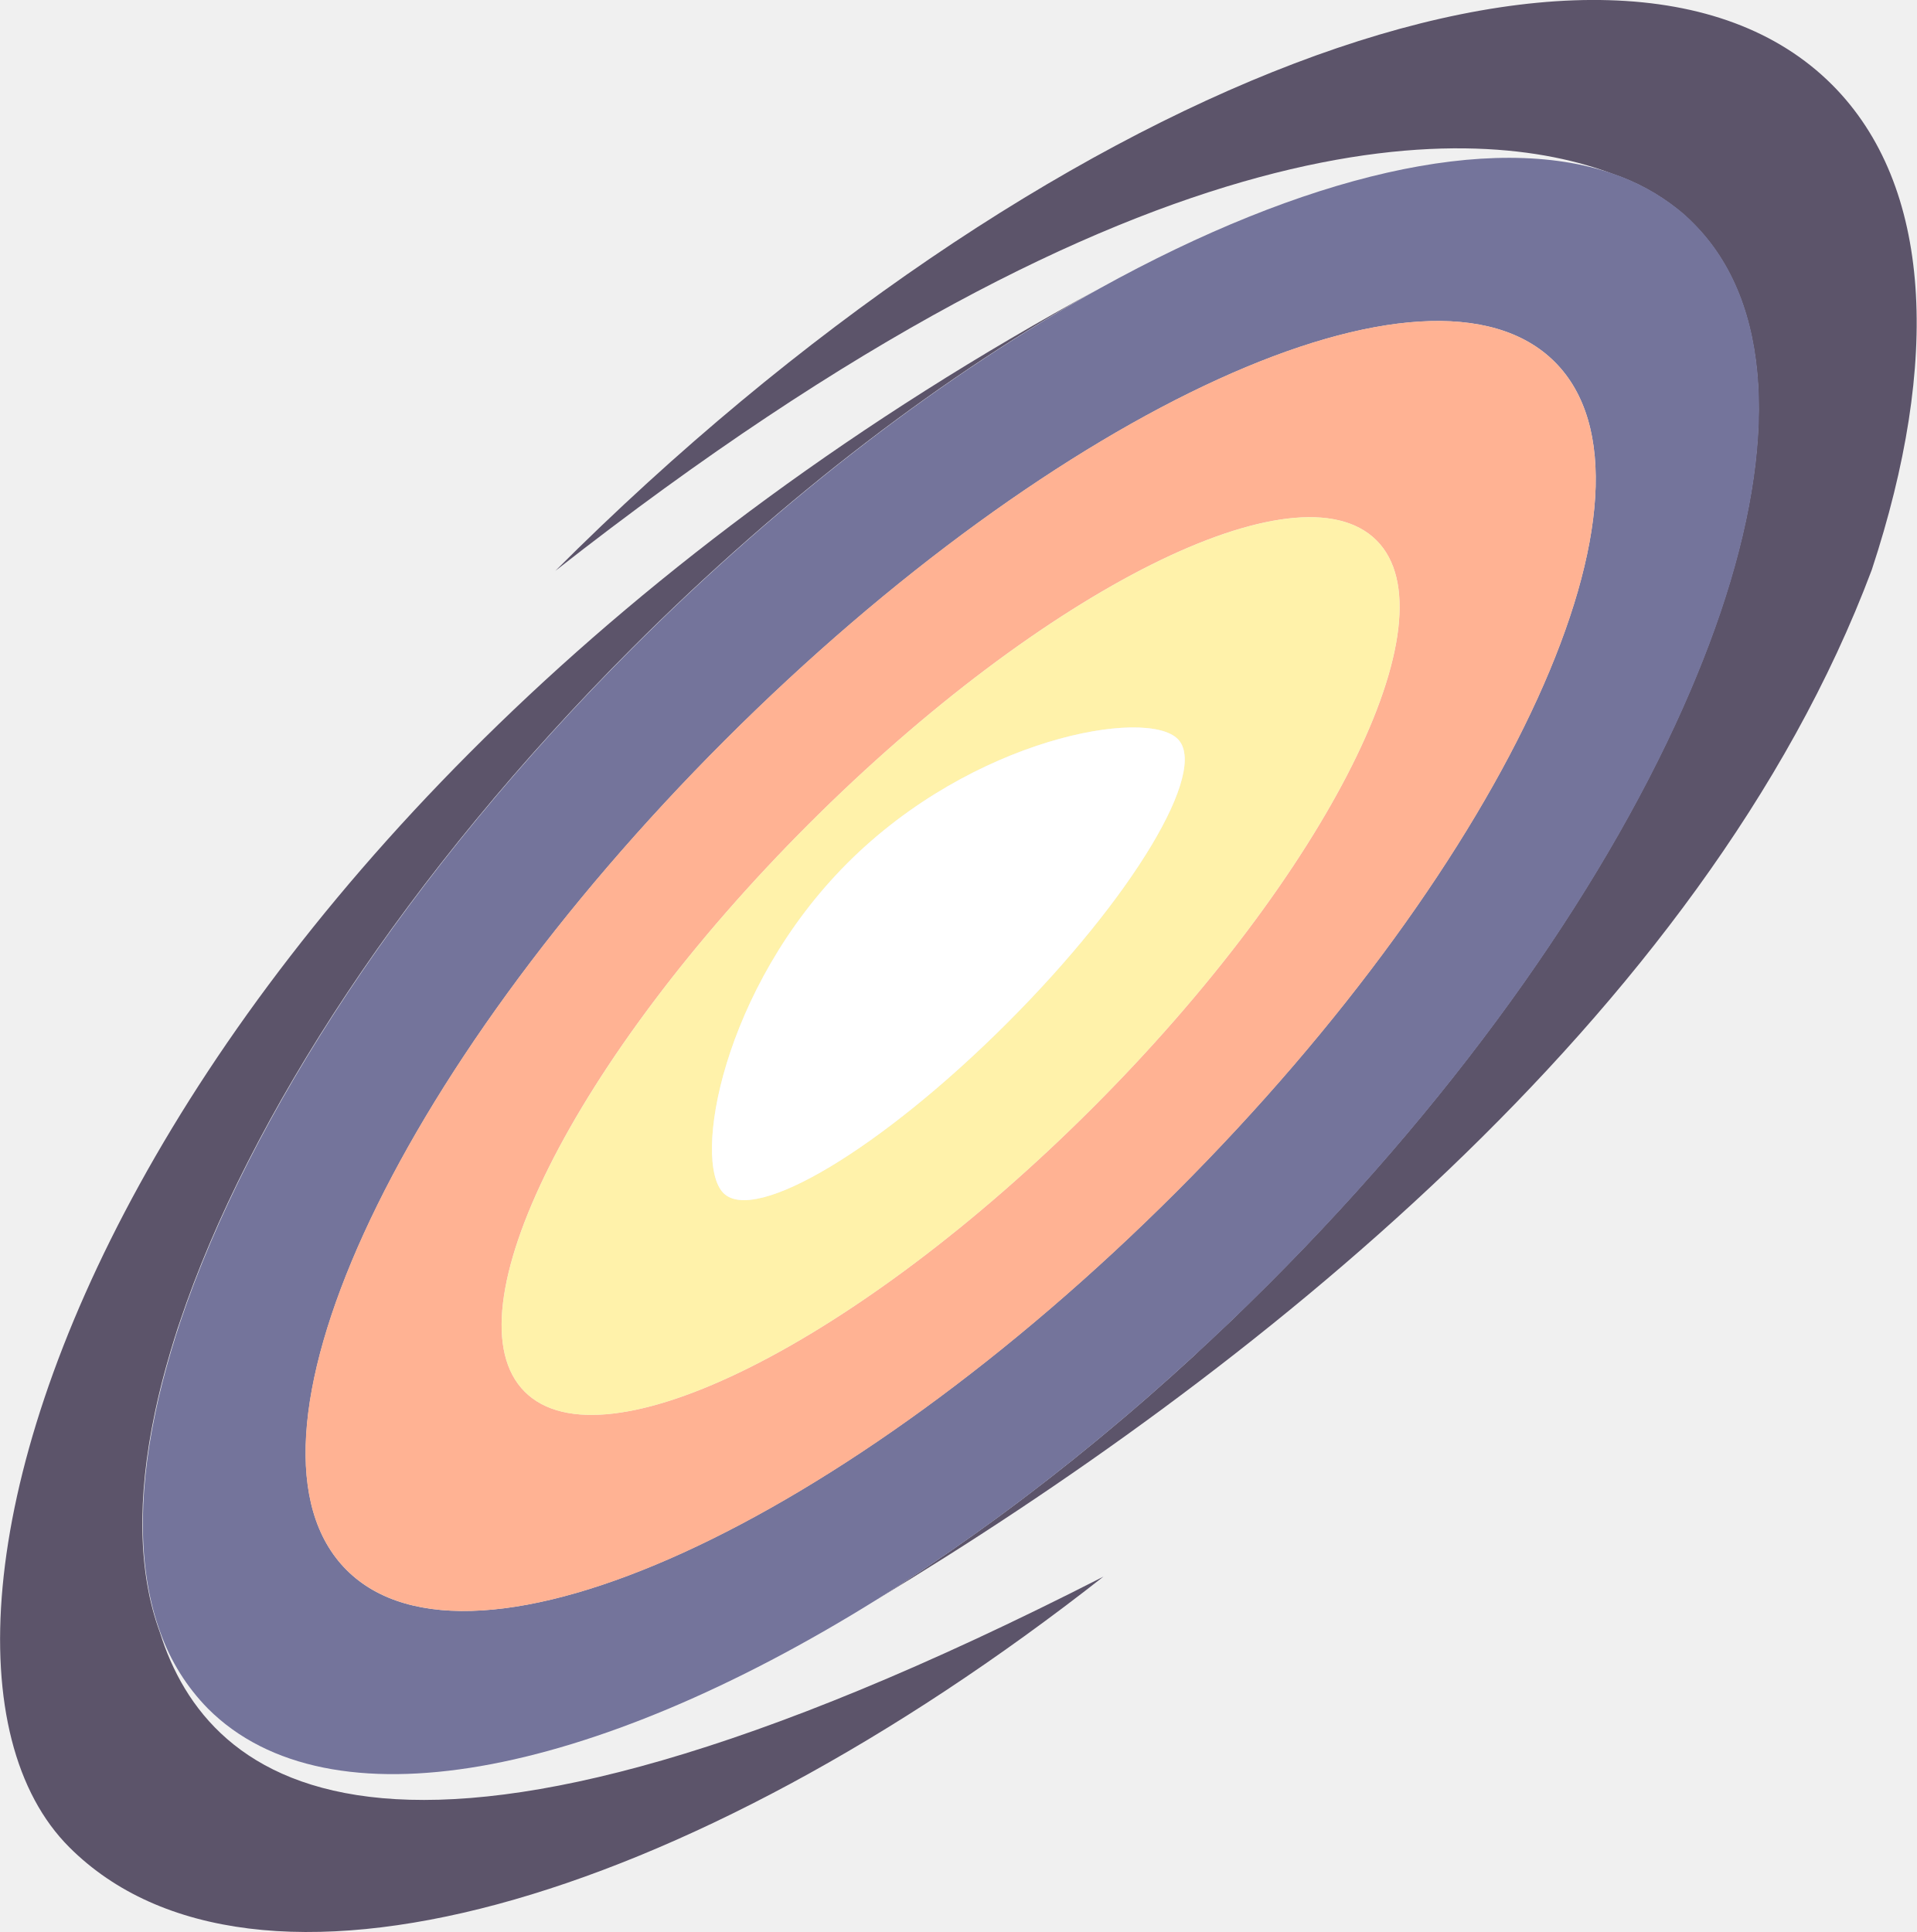
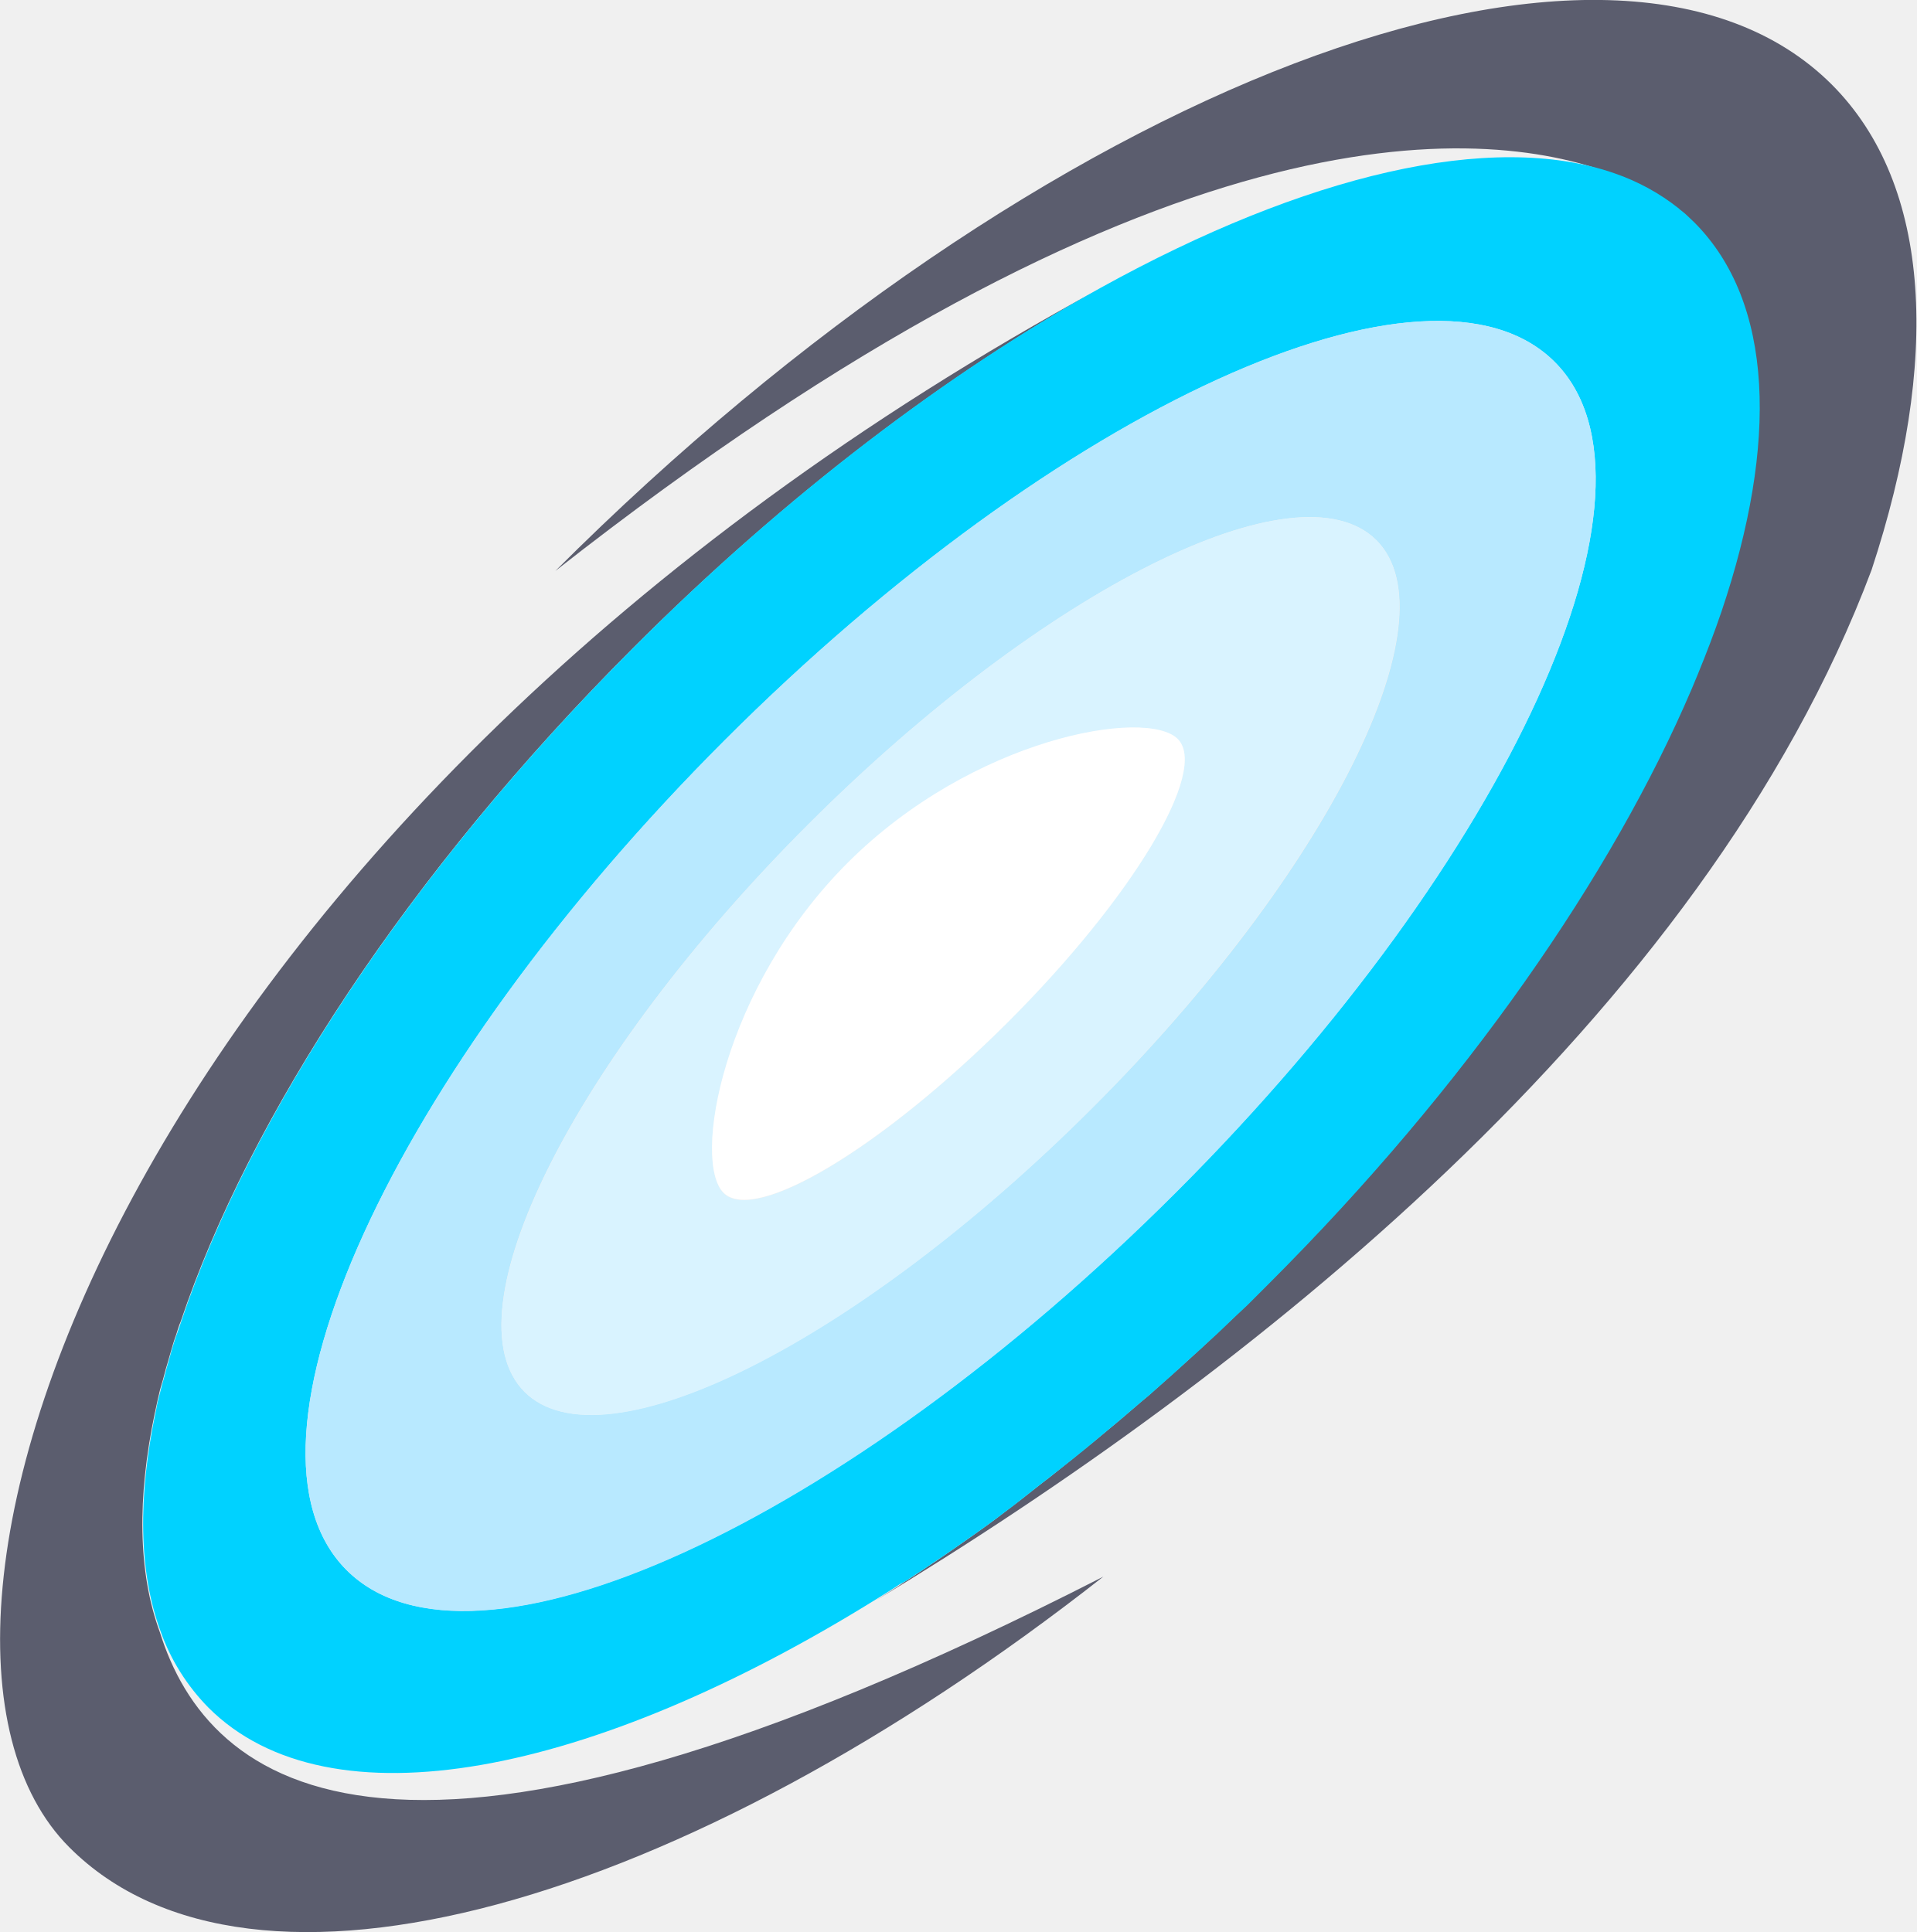
- <svg xmlns="http://www.w3.org/2000/svg" viewBox="0 0 497.68 501.76">
-   <defs>
-     <style>.cls-1{fill:none;}.cls-2{fill:#5c546a;}.cls-3{fill:#74749b;}.cls-4{fill:#ffb293;}.cls-5{fill:#fff2aa;}.cls-6{fill:#fff;}</style>
-   </defs>
-   <g id="Layer_2" data-name="Layer 2">
-     <g id="Capa_1" data-name="Capa 1">
-       <path class="cls-1" d="M292.46,367.68l-2,1.68Z" />
-       <path class="cls-1" d="M298.38,362.58l-1.75,1.52Z" />
-       <path class="cls-1" d="M286.3,372.86l-1.75,1.45Z" />
-       <path class="cls-1" d="M247.13,402.61l-1.62,1.11Z" />
-       <path class="cls-1" d="M311.81,350.48,310,352.12Z" />
-       <path class="cls-1" d="M260.63,393l-1.71,1.26Z" />
-       <path class="cls-1" d="M266.81,388.34l-1.94,1.47Z" />
-       <path class="cls-1" d="M440.54,175.57q-.74,1.8-1.51,3.61Q439.8,177.37,440.54,175.57Z" />
-       <path class="cls-1" d="M435.59,54.36l.23.19Z" />
-       <path class="cls-1" d="M437.64,56.09c.7.63,1.38,1.26,2,1.93Q438.69,57,437.64,56.09Z" />
-       <path class="cls-1" d="M241.21,406.63l-1.88,1.26Z" />
-       <path class="cls-1" d="M323.71,339.17l-1.76,1.7Z" />
-       <path class="cls-1" d="M317.88,344.78l-2,1.88Z" />
-       <path class="cls-1" d="M272.77,383.76l-1.7,1.32Z" />
-       <path class="cls-1" d="M41.2,362.48l-.18.77Z" />
-       <path class="cls-1" d="M40.28,366.55l-.09.44Z" />
-       <path class="cls-1" d="M45.39,347.29l0-.05v0Z" />
-       <path class="cls-1" d="M42.21,358.38c-.08.33-.17.66-.26,1Z" />
-       <path class="cls-1" d="M43.29,354.38l-.28,1Z" />
-       <path class="cls-1" d="M46.73,343.21q-.63,1.79-1.16,3.55Q46.13,345,46.73,343.21Z" />
-       <path class="cls-1" d="M235.07,410.68l-1.64,1.07Z" />
-       <path class="cls-1" d="M446.73,159.12c14.81-43.79,13.64-80.43-7-101.11h0C460.36,78.7,461.54,115.33,446.73,159.12Z" />
-       <path class="cls-2" d="M475.69,22C419-34.66,270.59,21.86,144.19,148.26,299.65,26.21,384.33,32.09,418.76,45.17a55.73,55.73,0,0,1,16.83,9.19l.23.19c.61.5,1.23,1,1.82,1.54s1.38,1.26,2,1.93h0c20.68,20.68,21.85,57.31,7,101.1q-2.73,8.07-6.19,16.45-.74,1.8-1.51,3.61c-20.63,48.37-58.53,103.28-109.58,154.33q-2.86,2.86-5.73,5.66l-1.76,1.7q-2,2-4.07,3.91l-2,1.88q-2,1.93-4.09,3.82L310,352.12q-5.81,5.34-11.66,10.46l-1.75,1.52q-2.09,1.81-4.17,3.59l-2,1.68q-2.09,1.76-4.18,3.5l-1.75,1.45q-5.89,4.85-11.79,9.45l-1.7,1.32q-2.13,1.65-4.25,3.26l-1.94,1.47q-2.12,1.59-4.24,3.16l-1.71,1.26q-5.91,4.32-11.79,8.39l-1.62,1.11q-2.15,1.47-4.3,2.92l-1.88,1.26q-2.13,1.41-4.26,2.79l-1.64,1.07q-2.91,1.87-5.8,3.68C322.51,358.22,442.32,264.4,486,148,503.84,93.9,501.84,48.18,475.69,22Z" />
-       <path class="cls-2" d="M40.19,367l.09-.44q.35-1.64.73-3.3l.18-.77c.24-1,.49-2.07.76-3.11l.26-1c.26-1,.52-2,.8-3l.28-1c.66-2.34,1.35-4.7,2.1-7.09h0v0l.16-.48q.53-1.76,1.16-3.55c17.77-53,59-116.49,117.46-175,39.73-39.73,81.8-71.5,121.3-93.36C33.68,211.77-38.19,423.61,18,479.75c47.45,47.45,159.2,15.53,268.5-70.28-185,94.55-232.6,54.07-245,14.42C35.82,408.44,35.57,389,40.19,367Z" />
-       <path class="cls-3" d="M235.07,410.68q2.13-1.38,4.26-2.79l1.88-1.26q2.15-1.44,4.3-2.92l1.62-1.11q5.88-4.06,11.79-8.39l1.71-1.26q2.12-1.56,4.24-3.16l1.94-1.47q2.13-1.61,4.25-3.26l1.7-1.32q5.89-4.6,11.79-9.45l1.75-1.45q2.09-1.73,4.18-3.5l2-1.68q2.09-1.78,4.17-3.59l1.75-1.52q5.85-5.11,11.66-10.46l1.76-1.63q2-1.9,4.09-3.82l2-1.88q2-1.94,4.07-3.91l1.76-1.7q2.87-2.8,5.73-5.66c51-51,89-106,109.58-154.33q.77-1.81,1.51-3.61,3.44-8.37,6.19-16.45c14.81-43.79,13.64-80.43-7-101.11h0c-.67-.67-1.35-1.31-2-1.93s-1.2-1-1.82-1.54l-.23-.19a55.73,55.73,0,0,0-16.83-9.19c-31.92-11.08-80.29.41-133.26,29.73-39.51,21.86-81.57,53.63-121.3,93.36-58.46,58.46-99.69,122-117.47,175q-.6,1.78-1.16,3.55l-.16.48,0,.05c-.76,2.39-1.45,4.75-2.1,7.09l-.28,1c-.28,1-.54,2-.8,3-.08.33-.17.66-.26,1-.26,1-.51,2.08-.76,3.11l-.18.77q-.38,1.66-.73,3.3l-.09.44c-4.62,22-4.37,41.45,1.3,56.9A54,54,0,0,0,54,443.75c31.39,31.39,99.53,17.84,173.67-28.33q2.89-1.8,5.8-3.68ZM90,407.75c-32.38-32.38,11.6-128.86,98.24-215.49S371.31,61.64,403.69,94s-11.6,128.86-98.24,215.49S122.33,440.13,90,407.75Z" />
-       <path class="cls-4" d="M403.69,94c-32.38-32.38-128.86,11.6-215.49,98.24S57.57,375.37,90,407.75s128.86-11.6,215.5-98.24S436.06,126.4,403.69,94ZM136.25,361.45C115.9,341.1,148.9,275.09,210,214S337,120,357.39,140.32s-12.65,86.36-73.71,147.42S156.61,381.81,136.25,361.45Z" />
-       <path class="cls-5" d="M357.39,140.32C337,120,271,153,210,214S115.9,341.1,136.25,361.45s86.36-12.65,147.42-73.71S377.74,160.67,357.39,140.32ZM261.56,265.63C229,298.2,196,318,187.85,309.85s-.35-53.16,32.21-85.73,77.58-40.36,85.72-32.21S294.13,233.06,261.56,265.63Z" />
-       <path class="cls-6" d="M220.06,224.13c-32.57,32.57-40.36,77.58-32.21,85.73S229,298.2,261.56,265.63s52.37-65.57,44.23-73.71S252.63,191.56,220.06,224.13Z" />
+ <svg xmlns="http://www.w3.org/2000/svg" version="1.1" id="Layer_1" x="0px" y="0px" viewBox="0 0 497.7 501.8" style="enable-background:new 0 0 497.7 501.8;" xml:space="preserve">
+   <style type="text/css">
+ 	.st0{fill:none;}
+ 	.st1{fill:#5B5D6E;}
+ 	.st2{fill:#00D2FF;}
+ 	.st3{fill:#B8E9FF;}
+ 	.st4{fill:#D9F3FF;}
+ 	.st5{fill:#FFFFFF;}
+ </style>
+   <g id="Layer_2">
+     <g id="Capa_1">
+       <path class="st0" d="M292.5,367.7l-2,1.7L292.5,367.7z" />
+       <path class="st0" d="M298.4,362.6l-1.8,1.5L298.4,362.6z" />
+       <path class="st0" d="M286.3,372.9l-1.8,1.5L286.3,372.9z" />
+       <path class="st0" d="M247.1,402.6l-1.6,1.1L247.1,402.6z" />
+       <path class="st0" d="M311.8,350.5l-1.8,1.6L311.8,350.5z" />
+       <path class="st0" d="M260.6,393l-1.7,1.3L260.6,393z" />
+       <path class="st0" d="M266.8,388.3l-1.9,1.5L266.8,388.3z" />
+       <path class="st0" d="M440.5,175.6c-0.5,1.2-1,2.4-1.5,3.6C439.5,178,440,176.8,440.5,175.6z" />
+       <path class="st0" d="M435.6,54.4l0.2,0.2L435.6,54.4z" />
+       <path class="st0" d="M437.6,56.1c0.7,0.6,1.4,1.3,2,1.9C439,57.3,438.3,56.7,437.6,56.1z" />
+       <path class="st0" d="M241.2,406.6l-1.9,1.3L241.2,406.6z" />
+       <path class="st0" d="M323.7,339.2l-1.8,1.7L323.7,339.2z" />
+       <path class="st0" d="M317.9,344.8l-2,1.9L317.9,344.8z" />
+       <path class="st0" d="M272.8,383.8l-1.7,1.3L272.8,383.8z" />
+       <path class="st0" d="M41.2,362.5l-0.2,0.8L41.2,362.5z" />
+       <path class="st0" d="M40.3,366.5l-0.1,0.4L40.3,366.5z" />
+       <path class="st0" d="M45.4,347.3L45.4,347.3L45.4,347.3L45.4,347.3z" />
+       <path class="st0" d="M42.2,358.4c-0.1,0.3-0.2,0.7-0.3,1L42.2,358.4z" />
+       <path class="st0" d="M43.3,354.4l-0.3,1L43.3,354.4z" />
+       <path class="st0" d="M46.7,343.2c-0.4,1.2-0.8,2.4-1.2,3.5C45.9,345.6,46.3,344.4,46.7,343.2z" />
+       <path class="st0" d="M235.1,410.7l-1.6,1.1L235.1,410.7z" />
+       <path class="st0" d="M446.7,159.1c14.8-43.8,13.6-80.4-7-101.1l0,0C460.4,78.7,461.5,115.3,446.7,159.1z" />
+       <path class="st1" d="M475.7,22C419-34.7,270.6,21.9,144.2,148.3C299.6,26.2,384.3,32.1,418.8,45.2c6.1,2.1,11.8,5.2,16.8,9.2    l0.2,0.2c0.6,0.5,1.2,1,1.8,1.5s1.4,1.3,2,1.9l0,0c20.7,20.7,21.9,57.3,7,101.1c-1.8,5.4-3.9,10.9-6.2,16.4    c-0.5,1.2-1,2.4-1.5,3.6c-20.6,48.4-58.5,103.3-109.6,154.3c-1.9,1.9-3.8,3.8-5.7,5.7l-1.8,1.7c-1.3,1.3-2.7,2.6-4.1,3.9l-2,1.9    c-1.3,1.3-2.7,2.6-4.1,3.8l-1.7,1.6c-3.9,3.6-7.8,7-11.7,10.5l-1.8,1.5c-1.4,1.2-2.8,2.4-4.2,3.6l-2,1.7c-1.4,1.2-2.8,2.3-4.2,3.5    l-1.8,1.5c-3.9,3.2-7.9,6.4-11.8,9.5l-1.7,1.3c-1.4,1.1-2.8,2.2-4.2,3.3l-1.9,1.5c-1.4,1.1-2.8,2.1-4.2,3.2l-1.7,1.3    c-3.9,2.9-7.9,5.7-11.8,8.4l-1.6,1.1c-1.4,1-2.9,2-4.3,2.9l-1.9,1.3c-1.4,0.9-2.8,1.9-4.3,2.8l-1.6,1.1c-1.9,1.2-3.9,2.5-5.8,3.7    C322.5,358.2,442.3,264.4,486,148C503.8,93.9,501.8,48.2,475.7,22z" />
+       <path class="st1" d="M40.2,367l0.1-0.4c0.2-1.1,0.5-2.2,0.7-3.3l0.2-0.8c0.2-1,0.5-2.1,0.8-3.1l0.3-1c0.3-1,0.5-2,0.8-3l0.3-1    c0.7-2.3,1.3-4.7,2.1-7.1l0,0l0,0l0.2-0.5c0.4-1.2,0.7-2.4,1.2-3.5c17.8-53,59-116.5,117.5-175c39.7-39.7,81.8-71.5,121.3-93.4    C33.7,211.8-38.2,423.6,18,479.8c47.4,47.5,159.2,15.5,268.5-70.3c-185,94.6-232.6,54.1-245,14.4C35.8,408.4,35.6,389,40.2,367z" />
+       <path class="st2" d="M235.1,410.7c1.4-0.9,2.8-1.9,4.3-2.8l1.9-1.3c1.4-1,2.9-1.9,4.3-2.9l1.6-1.1c3.9-2.7,7.9-5.5,11.8-8.4    l1.7-1.3c1.4-1,2.8-2.1,4.2-3.2l1.9-1.5c1.4-1.1,2.8-2.2,4.2-3.3l1.7-1.3c3.9-3.1,7.9-6.2,11.8-9.5l1.8-1.5    c1.4-1.2,2.8-2.3,4.2-3.5l2-1.7c1.4-1.2,2.8-2.4,4.2-3.6l1.8-1.5c3.9-3.4,7.8-6.9,11.7-10.5l1.8-1.6c1.3-1.3,2.7-2.5,4.1-3.8    l2-1.9c1.3-1.3,2.7-2.6,4.1-3.9l1.8-1.7c1.9-1.9,3.8-3.8,5.7-5.7c51-51,89-106,109.6-154.3c0.5-1.2,1-2.4,1.5-3.6    c2.3-5.6,4.4-11.1,6.2-16.4c14.8-43.8,13.6-80.4-7-101.1l0,0c-0.7-0.7-1.4-1.3-2-1.9s-1.2-1-1.8-1.5l-0.2-0.2    c-5-4-10.7-7.1-16.8-9.2c-31.9-11.1-80.3,0.4-133.3,29.7c-39.5,21.9-81.6,53.6-121.3,93.4c-58.5,58.5-99.7,122-117.5,175    c-0.4,1.2-0.8,2.4-1.2,3.5l-0.2,0.5v0c-0.8,2.4-1.5,4.8-2.1,7.1l-0.3,1c-0.3,1-0.5,2-0.8,3c-0.1,0.3-0.2,0.7-0.3,1    c-0.3,1-0.5,2.1-0.8,3.1l-0.2,0.8c-0.3,1.1-0.5,2.2-0.7,3.3l-0.1,0.4c-4.6,22-4.4,41.5,1.3,56.9c2.6,7.4,6.9,14.2,12.4,19.8    c31.4,31.4,99.5,17.8,173.7-28.3c1.9-1.2,3.9-2.4,5.8-3.7L235.1,410.7z M90,407.8c-32.4-32.4,11.6-128.9,98.2-215.5    S371.3,61.6,403.7,94s-11.6,128.9-98.2,215.5S122.3,440.1,90,407.8z" />
+       <path class="st3" d="M403.7,94c-32.4-32.4-128.9,11.6-215.5,98.2S57.6,375.4,90,407.8s128.9-11.6,215.5-98.2S436.1,126.4,403.7,94    z M136.2,361.5c-20.3-20.4,12.6-86.4,73.8-147.5s127-94,147.4-73.7s-12.6,86.4-73.7,147.4S156.6,381.8,136.2,361.5z" />
+       <path class="st4" d="M357.4,140.3C337,120,271,153,210,214s-94.1,127.1-73.8,147.5s86.4-12.6,147.4-73.7S377.7,160.7,357.4,140.3z     M261.6,265.6C229,298.2,196,318,187.9,309.9s-0.4-53.2,32.2-85.7s77.6-40.4,85.7-32.2S294.1,233.1,261.6,265.6z" />
+       <path class="st5" d="M220.1,224.1c-32.6,32.6-40.4,77.6-32.2,85.7s41.1-11.7,73.7-44.2s52.4-65.6,44.2-73.7    S252.6,191.6,220.1,224.1z" />
    </g>
  </g>
</svg>
